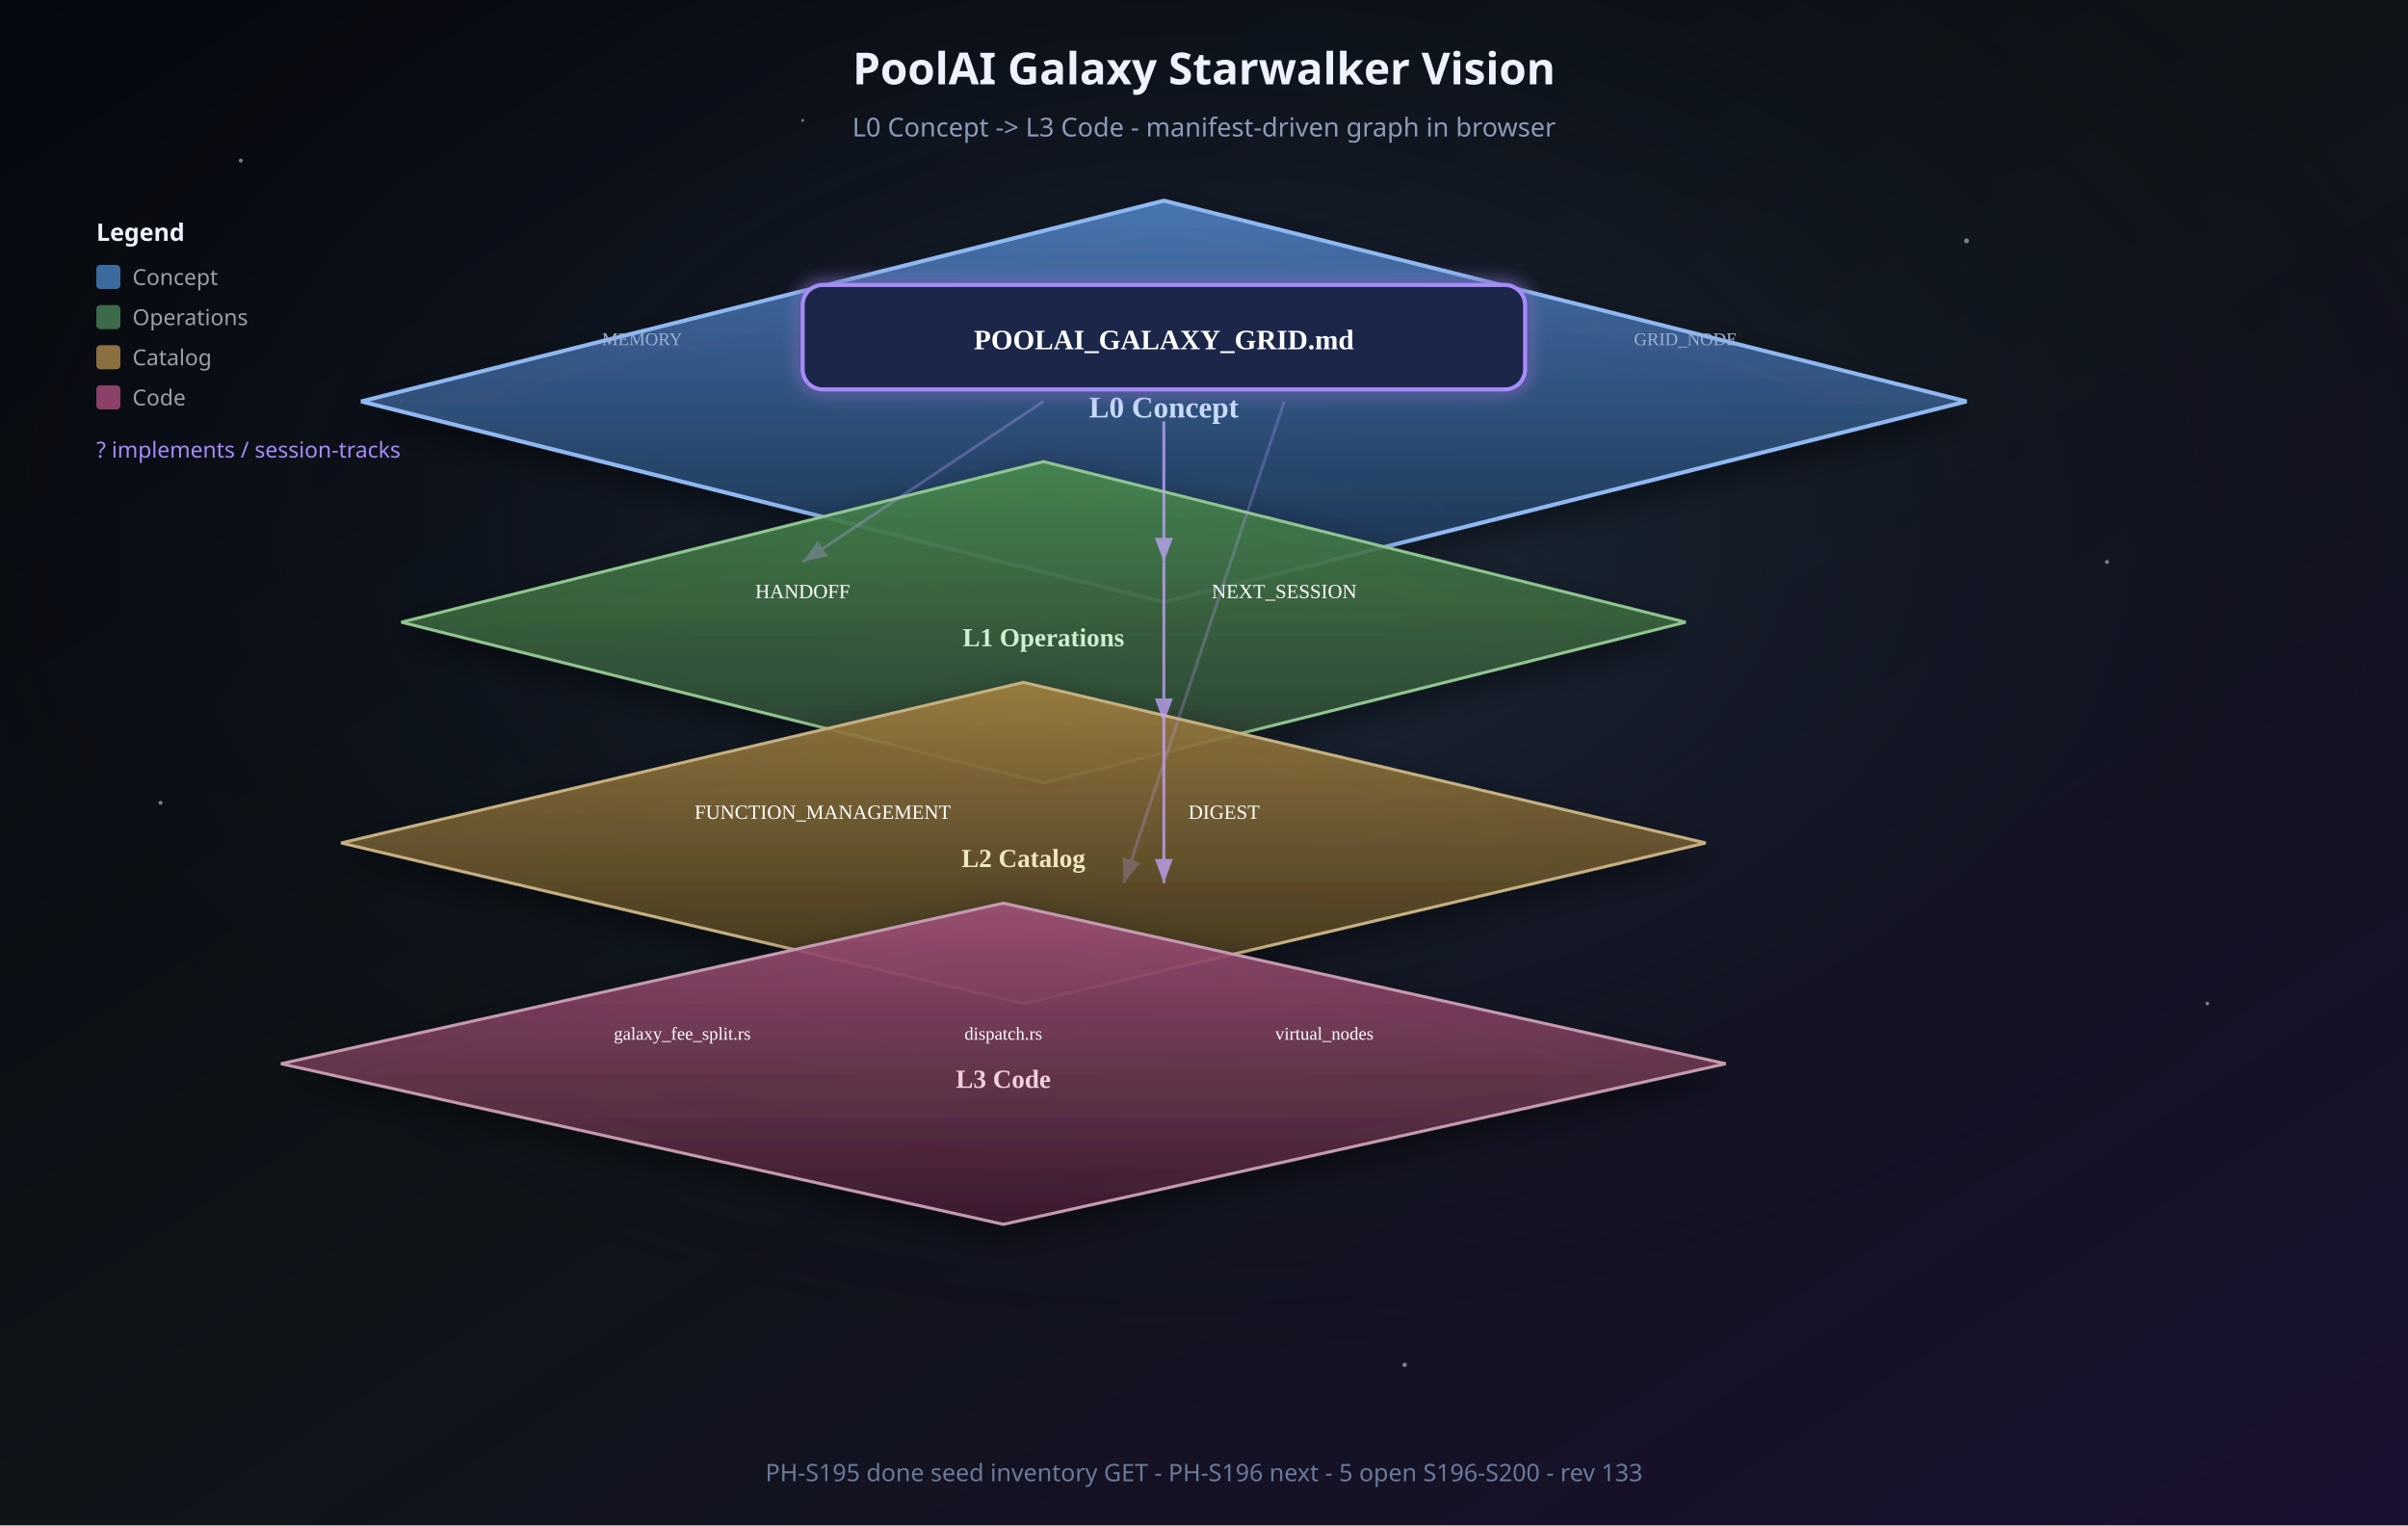
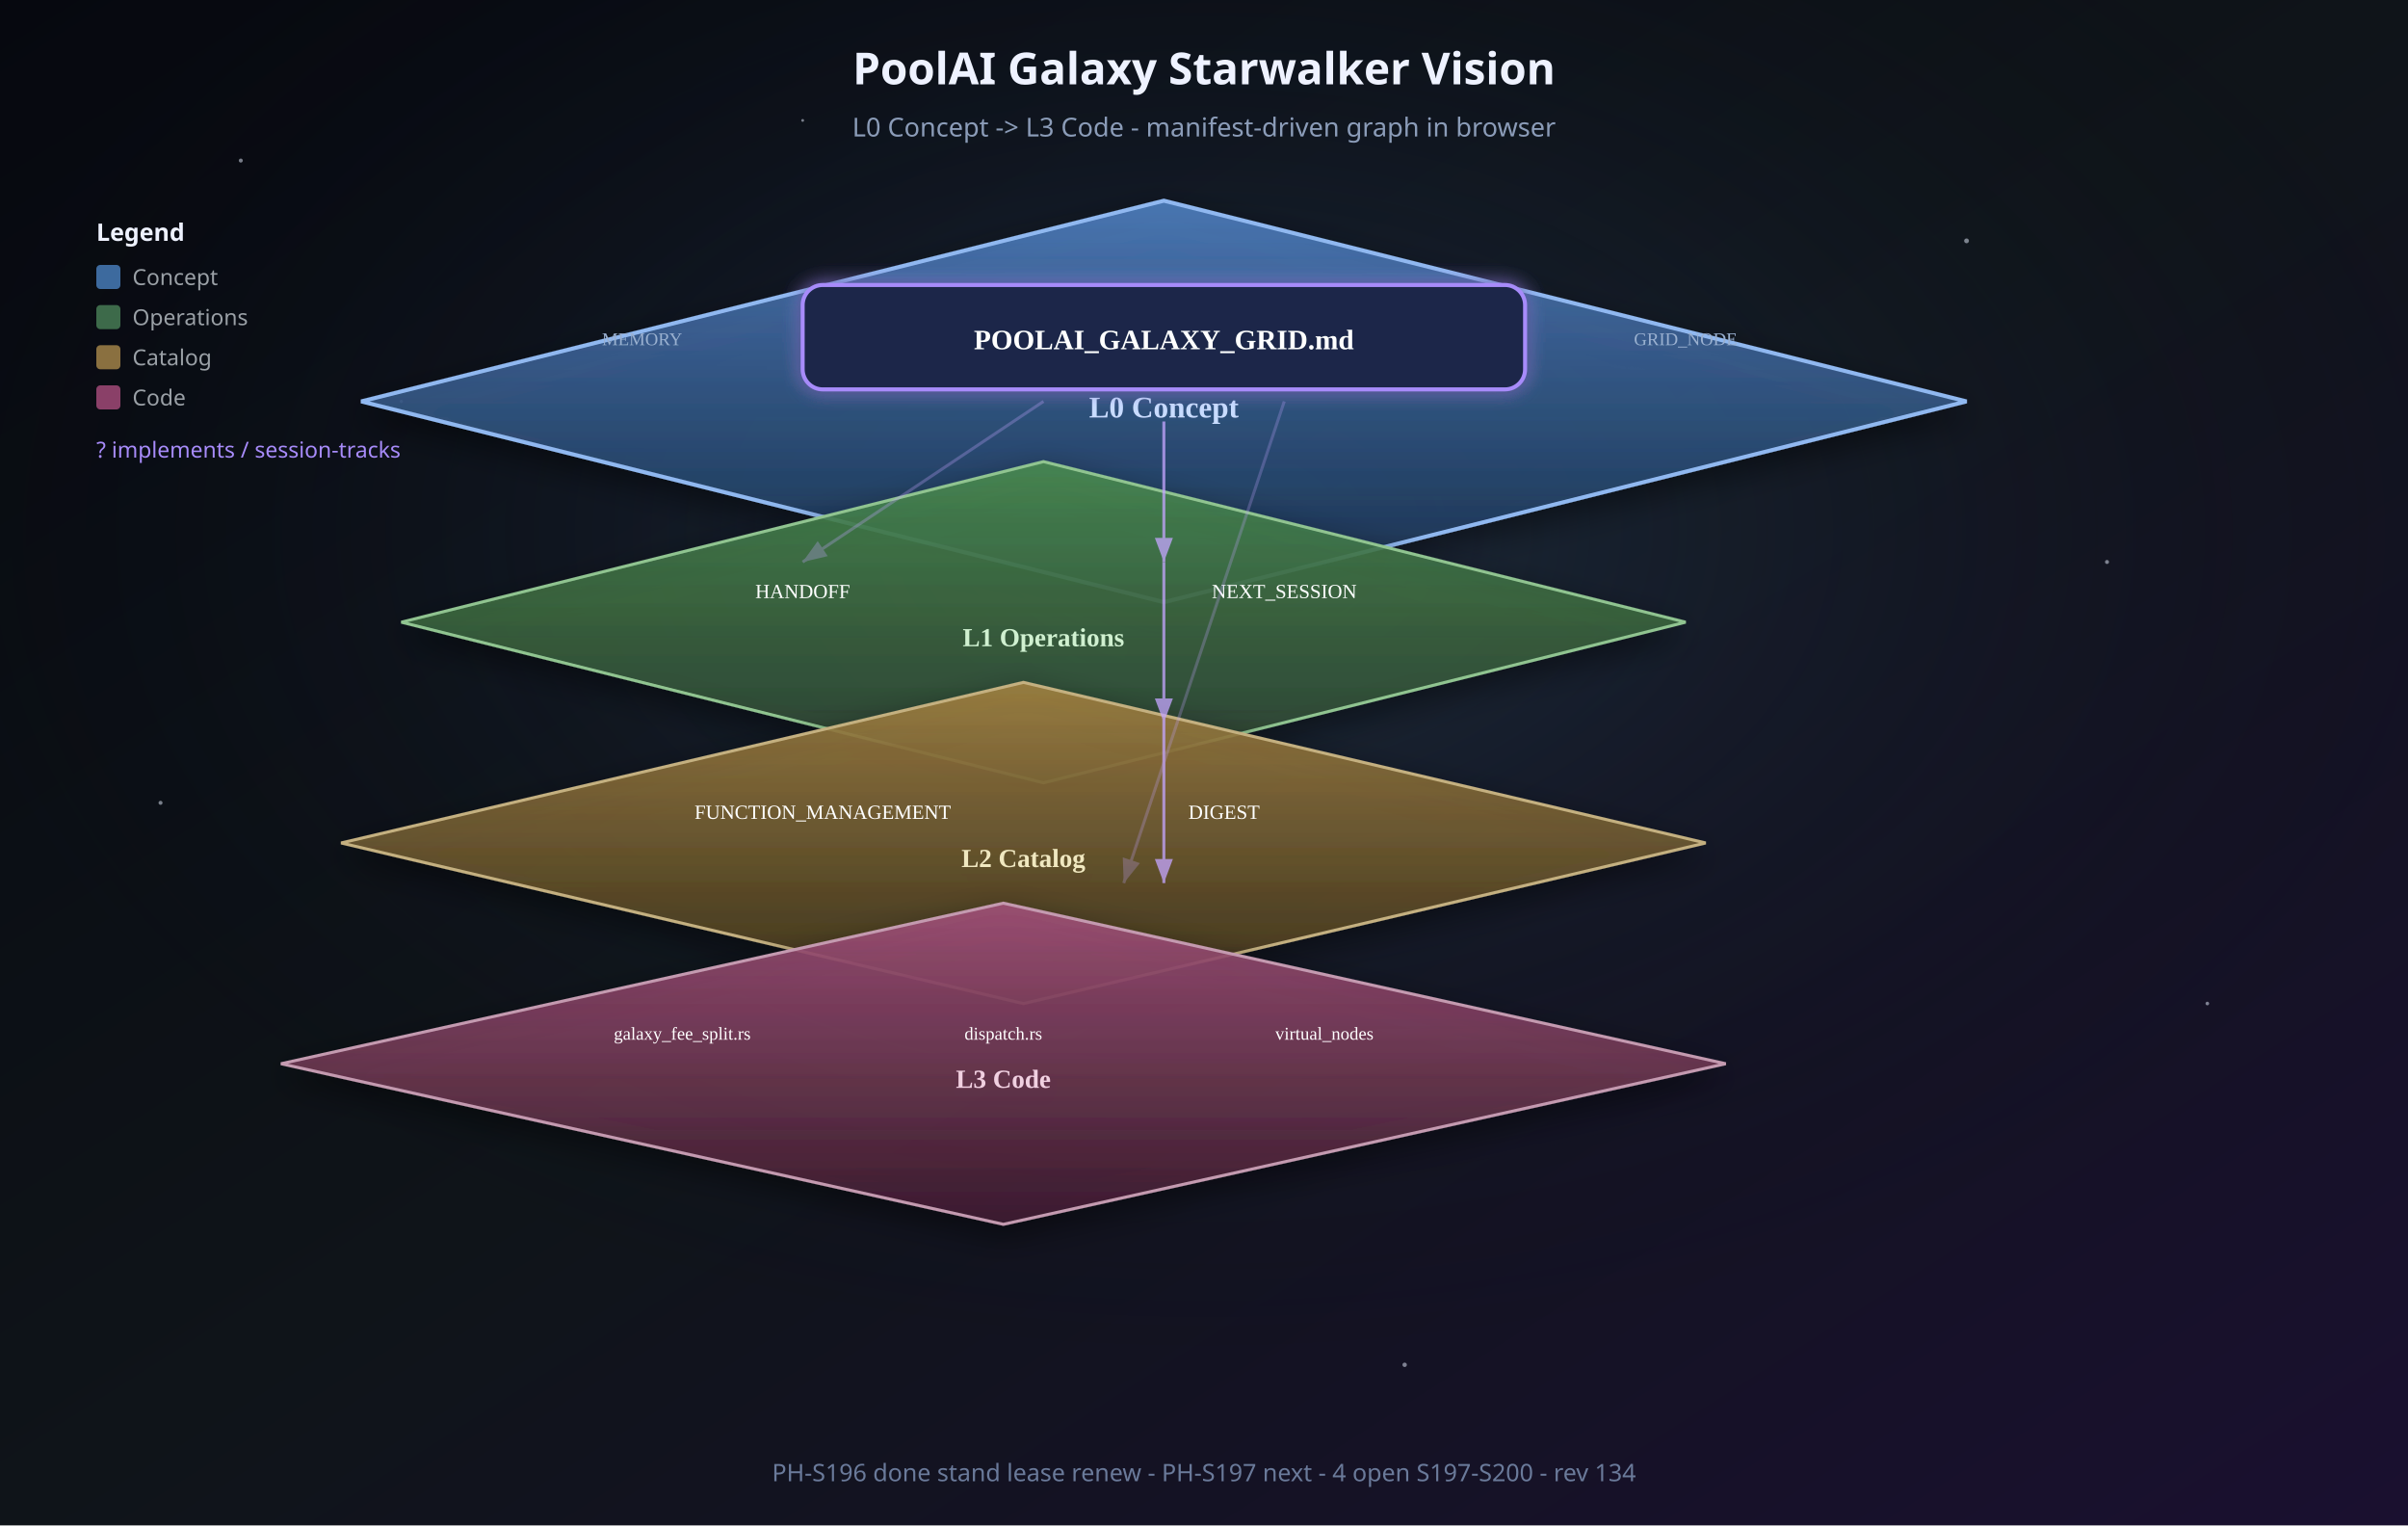
<svg xmlns="http://www.w3.org/2000/svg" viewBox="0 0 1200 760" role="img" aria-labelledby="title desc">
  <defs>
    <linearGradient id="bg" x1="0%" y1="0%" x2="100%" y2="100%">
      <stop offset="0%" stop-color="#06080f" />
      <stop offset="50%" stop-color="#0f1419" />
      <stop offset="100%" stop-color="#1a1030" />
    </linearGradient>
    <radialGradient id="nebula" cx="50%" cy="35%" r="55%">
      <stop offset="0%" stop-color="#3d5a8a" stop-opacity="0.35" />
      <stop offset="100%" stop-color="#06080f" stop-opacity="0" />
    </radialGradient>
    <linearGradient id="planeL0" x1="0%" y1="0%" x2="0%" y2="100%">
      <stop offset="0%" stop-color="#4a7ab8" stop-opacity="0.95" />
      <stop offset="100%" stop-color="#1e3350" stop-opacity="0.85" />
    </linearGradient>
    <linearGradient id="planeL1" x1="0%" y1="0%" x2="0%" y2="100%">
      <stop offset="0%" stop-color="#4a8a50" stop-opacity="0.9" />
      <stop offset="100%" stop-color="#2a4030" stop-opacity="0.85" />
    </linearGradient>
    <linearGradient id="planeL2" x1="0%" y1="0%" x2="0%" y2="100%">
      <stop offset="0%" stop-color="#a08040" stop-opacity="0.9" />
      <stop offset="100%" stop-color="#403520" stop-opacity="0.85" />
    </linearGradient>
    <linearGradient id="planeL3" x1="0%" y1="0%" x2="0%" y2="100%">
      <stop offset="0%" stop-color="#a05078" stop-opacity="0.9" />
      <stop offset="100%" stop-color="#402030" stop-opacity="0.85" />
    </linearGradient>
    <filter id="shadow" x="-30%" y="-30%" width="160%" height="160%">
      <feDropShadow dx="0" dy="6" stdDeviation="8" flood-color="#000" flood-opacity="0.5" />
    </filter>
    <filter id="glow" x="-50%" y="-50%" width="200%" height="200%">
      <feGaussianBlur stdDeviation="4" result="b" />
      <feMerge>
        <feMergeNode in="b" />
        <feMergeNode in="SourceGraphic" />
      </feMerge>
    </filter>
    <marker id="arrow" markerWidth="10" markerHeight="10" refX="8" refY="3" orient="auto">
      <path d="M0,0 L8,3 L0,6 Z" fill="#c4a5ff" />
    </marker>
  </defs>
  <rect width="1200" height="760" fill="url(#bg)" />
  <rect width="1200" height="760" fill="url(#nebula)" />
  <g fill="#e8f0ff" opacity="0.5">
    <circle cx="120" cy="80" r="1" />
    <circle cx="980" cy="120" r="1.2" />
    <circle cx="200" cy="200" r="0.8" />
    <circle cx="1050" cy="280" r="1" />
    <circle cx="80" cy="400" r="1" />
    <circle cx="1100" cy="500" r="0.9" />
    <circle cx="400" cy="60" r="0.7" />
    <circle cx="700" cy="680" r="1.1" />
  </g>
  <text x="600" y="42" text-anchor="middle" fill="#eef2ff" font-family="Segoe UI, system-ui, sans-serif" font-size="22" font-weight="600">PoolAI Galaxy Starwalker Vision</text>
  <text x="600" y="68" text-anchor="middle" fill="#8b9cb8" font-family="Segoe UI, system-ui, sans-serif" font-size="13">L0 Concept -&gt; L3 Code - manifest-driven graph in browser</text>
  <g transform="translate(180, 100)" filter="url(#shadow)">
    <path d="M0 100 L400 0 L800 100 L400 200 Z" fill="url(#planeL0)" stroke="#90b8f0" stroke-width="2" />
    <text x="400" y="108" text-anchor="middle" fill="#c8dcff" font-size="15" font-weight="700">L0 Concept</text>
    <g filter="url(#glow)">
      <rect x="220" y="42" width="360" height="52" rx="10" fill="#1a2848" stroke="#a78bfa" stroke-width="2" />
      <text x="400" y="74" text-anchor="middle" fill="#fff" font-size="14" font-weight="700">POOLAI_GALAXY_GRID.md</text>
    </g>
    <text x="140" y="72" text-anchor="middle" fill="#9ab0d0" font-size="9">MEMORY</text>
    <text x="660" y="72" text-anchor="middle" fill="#9ab0d0" font-size="9">GRID_NODE</text>
  </g>
  <g transform="translate(200, 230)" filter="url(#shadow)">
    <path d="M0 80 L320 0 L640 80 L320 160 Z" fill="url(#planeL1)" stroke="#90c490" stroke-width="1.5" />
    <text x="320" y="92" text-anchor="middle" fill="#d0f0d0" font-size="13" font-weight="600">L1 Operations</text>
    <text x="200" y="68" text-anchor="middle" fill="#fff" font-size="10">HANDOFF</text>
    <text x="440" y="68" text-anchor="middle" fill="#fff" font-size="10">NEXT_SESSION</text>
  </g>
  <g transform="translate(170, 340)" filter="url(#shadow)">
    <path d="M0 80 L340 0 L680 80 L340 160 Z" fill="url(#planeL2)" stroke="#c4b080" stroke-width="1.5" />
    <text x="340" y="92" text-anchor="middle" fill="#f0e8c0" font-size="13" font-weight="600">L2 Catalog</text>
    <text x="240" y="68" text-anchor="middle" fill="#fff" font-size="10">FUNCTION_MANAGEMENT</text>
    <text x="440" y="68" text-anchor="middle" fill="#fff" font-size="10">DIGEST</text>
  </g>
  <g transform="translate(140, 450)" filter="url(#shadow)">
    <path d="M0 80 L360 0 L720 80 L360 160 Z" fill="url(#planeL3)" stroke="#c49ab0" stroke-width="1.5" />
    <text x="360" y="92" text-anchor="middle" fill="#f0d0e0" font-size="13" font-weight="600">L3 Code</text>
    <text x="200" y="68" text-anchor="middle" fill="#fff" font-size="9">galaxy_fee_split.rs</text>
    <text x="360" y="68" text-anchor="middle" fill="#fff" font-size="9">dispatch.rs</text>
    <text x="520" y="68" text-anchor="middle" fill="#fff" font-size="9">virtual_nodes</text>
  </g>
  <g fill="none" stroke="#c4a5ff" stroke-width="1.5" marker-end="url(#arrow)" opacity="0.75">
    <path d="M580 210 L580 280" />
    <path d="M580 280 L580 360" />
    <path d="M580 360 L580 440" />
    <path d="M520 200 L400 280" opacity="0.4" />
    <path d="M640 200 L560 440" opacity="0.35" />
  </g>
  <g transform="translate(48, 120)" font-family="Segoe UI, system-ui, sans-serif" font-size="11">
    <text x="0" y="0" fill="#eef2ff" font-weight="600" font-size="12">Legend</text>
    <rect x="0" y="12" width="12" height="12" rx="2" fill="#3d6a9e" />
    <text x="18" y="22" fill="#9aa0a6">Concept</text>
    <rect x="0" y="32" width="12" height="12" rx="2" fill="#3d6a4a" />
    <text x="18" y="42" fill="#9aa0a6">Operations</text>
    <rect x="0" y="52" width="12" height="12" rx="2" fill="#8a7040" />
    <text x="18" y="62" fill="#9aa0a6">Catalog</text>
    <rect x="0" y="72" width="12" height="12" rx="2" fill="#8a4068" />
    <text x="18" y="82" fill="#9aa0a6">Code</text>
    <text x="0" y="108" fill="#a78bfa">? implements / session-tracks</text>
  </g>
-   <text x="600" y="738" text-anchor="middle" fill="#6a7a9a" font-family="Segoe UI, system-ui, sans-serif" font-size="12">PH-S195 done seed inventory GET - PH-S196 next - 5 open S196-S200 - rev 133</text>
+   <text x="600" y="738" text-anchor="middle" fill="#6a7a9a" font-family="Segoe UI, system-ui, sans-serif" font-size="12">PH-S196 done stand lease renew - PH-S197 next - 4 open S197-S200 - rev 134</text>
</svg>
